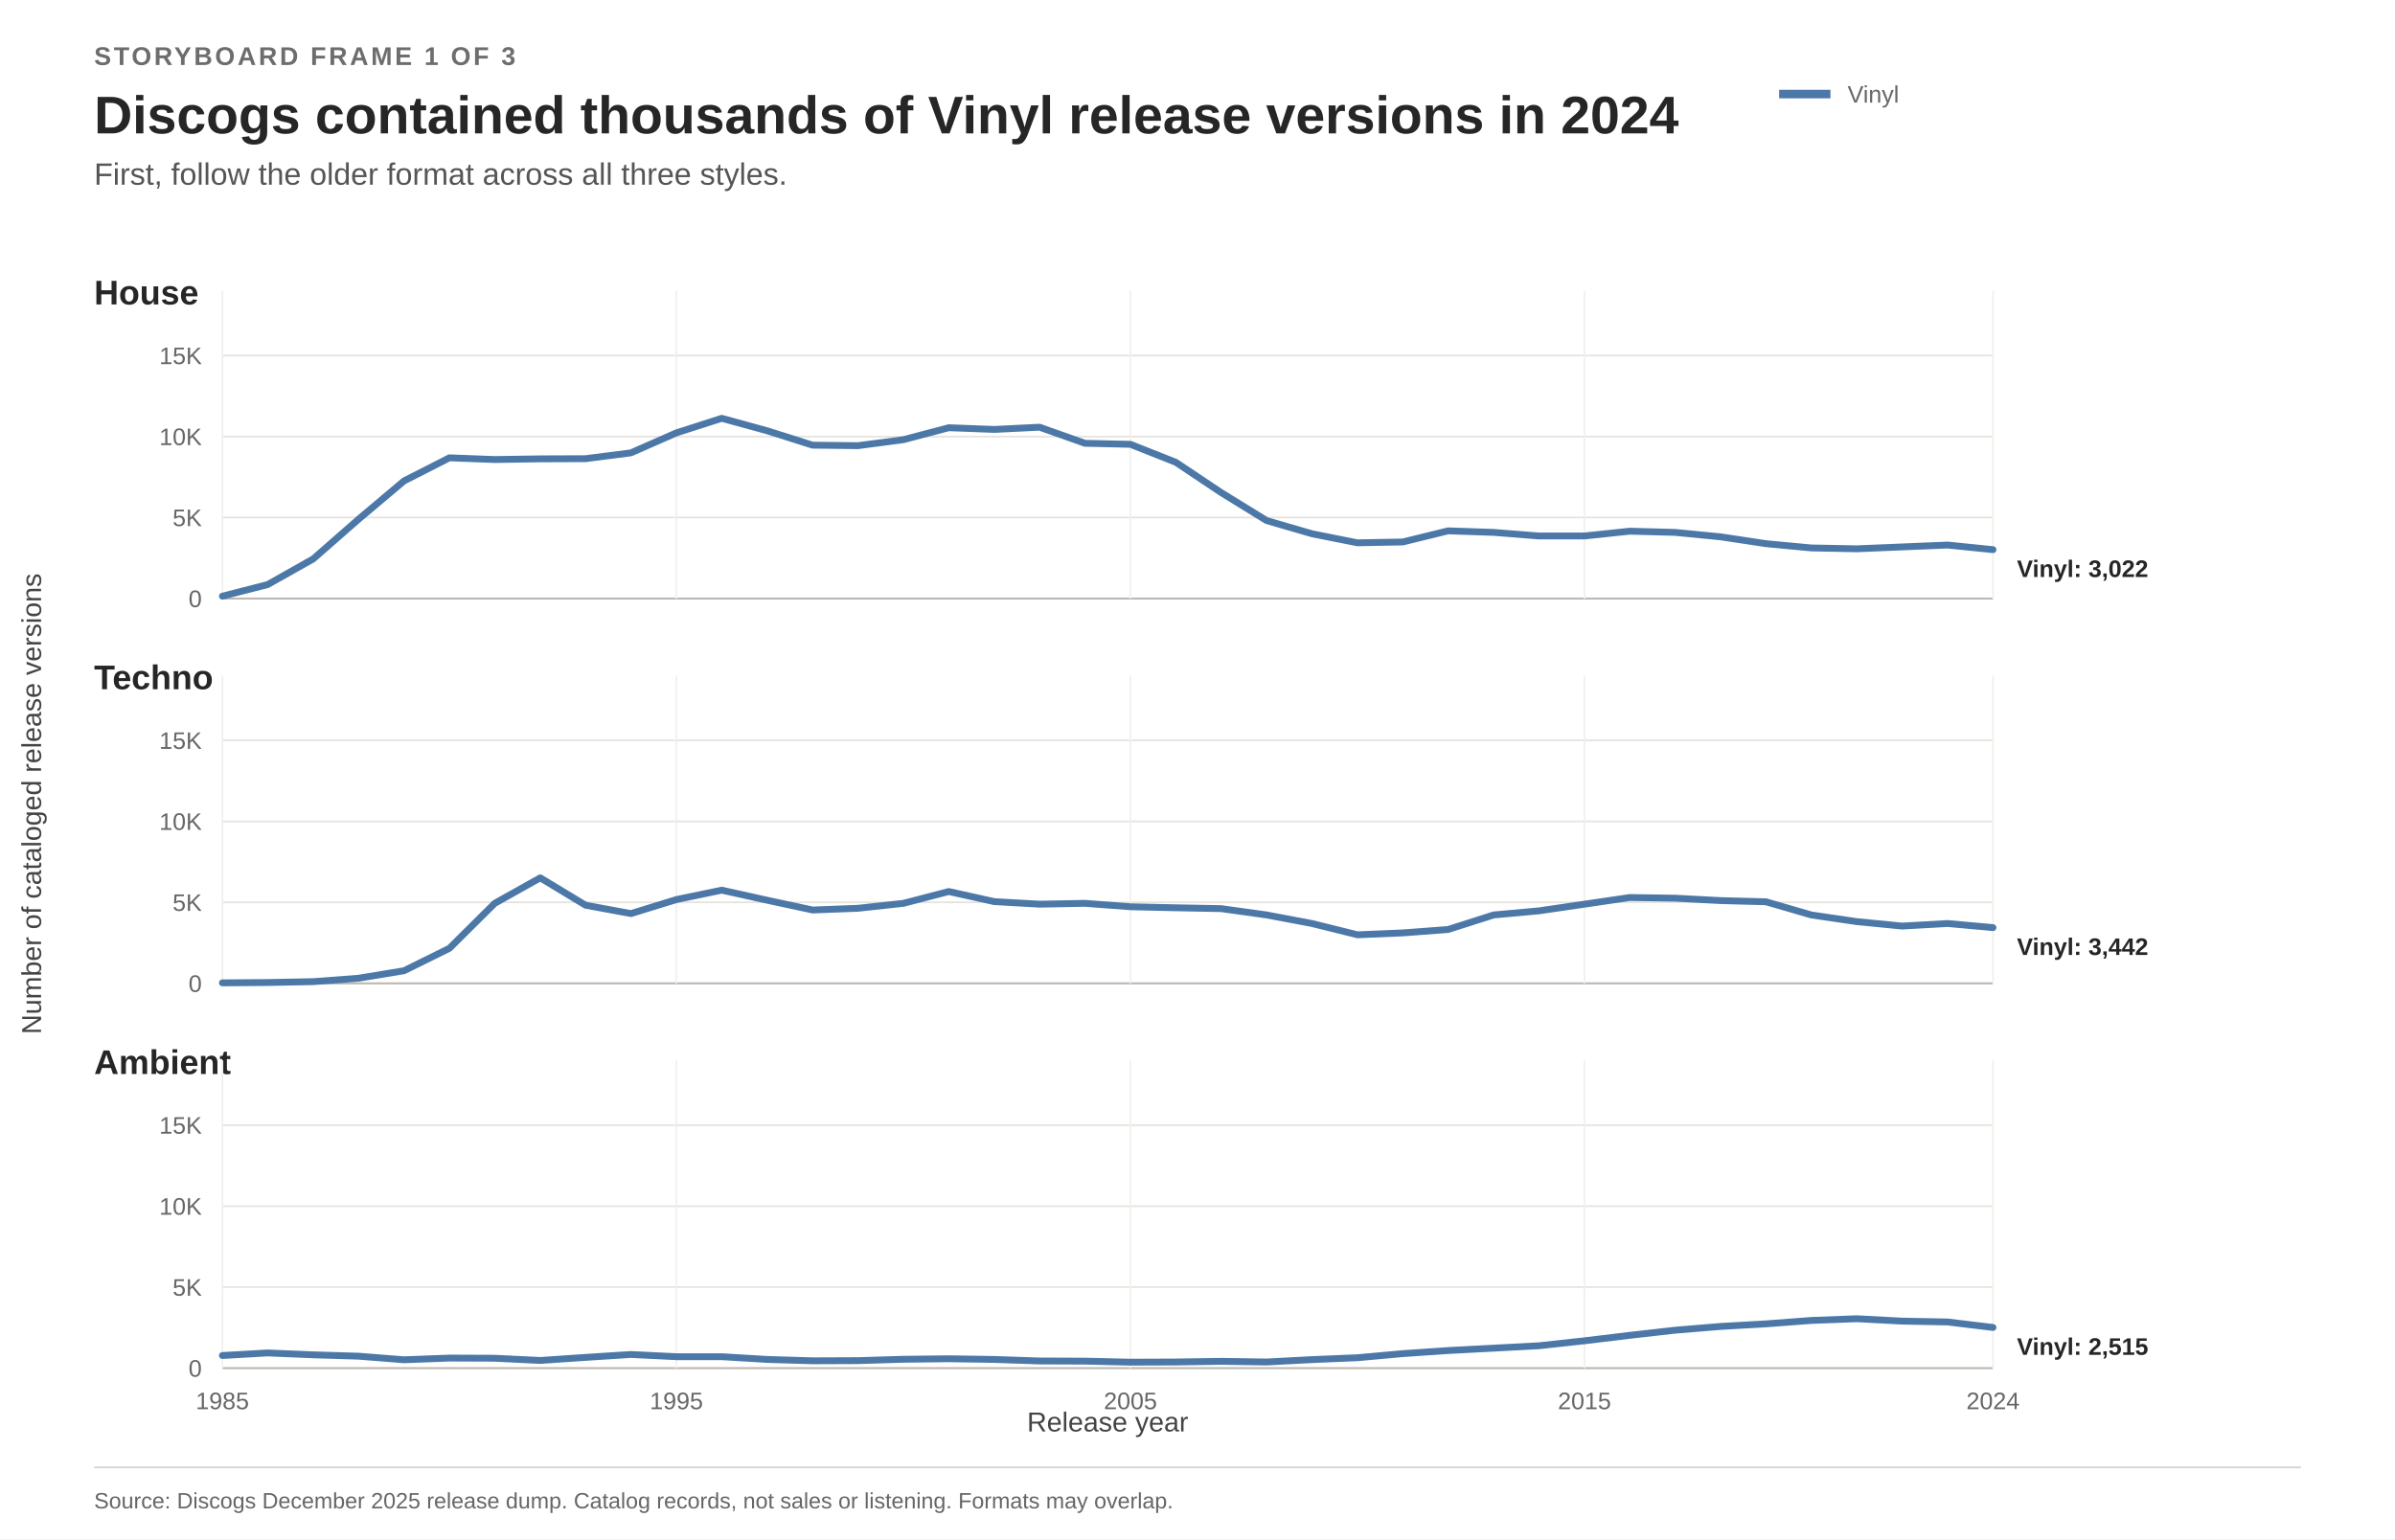
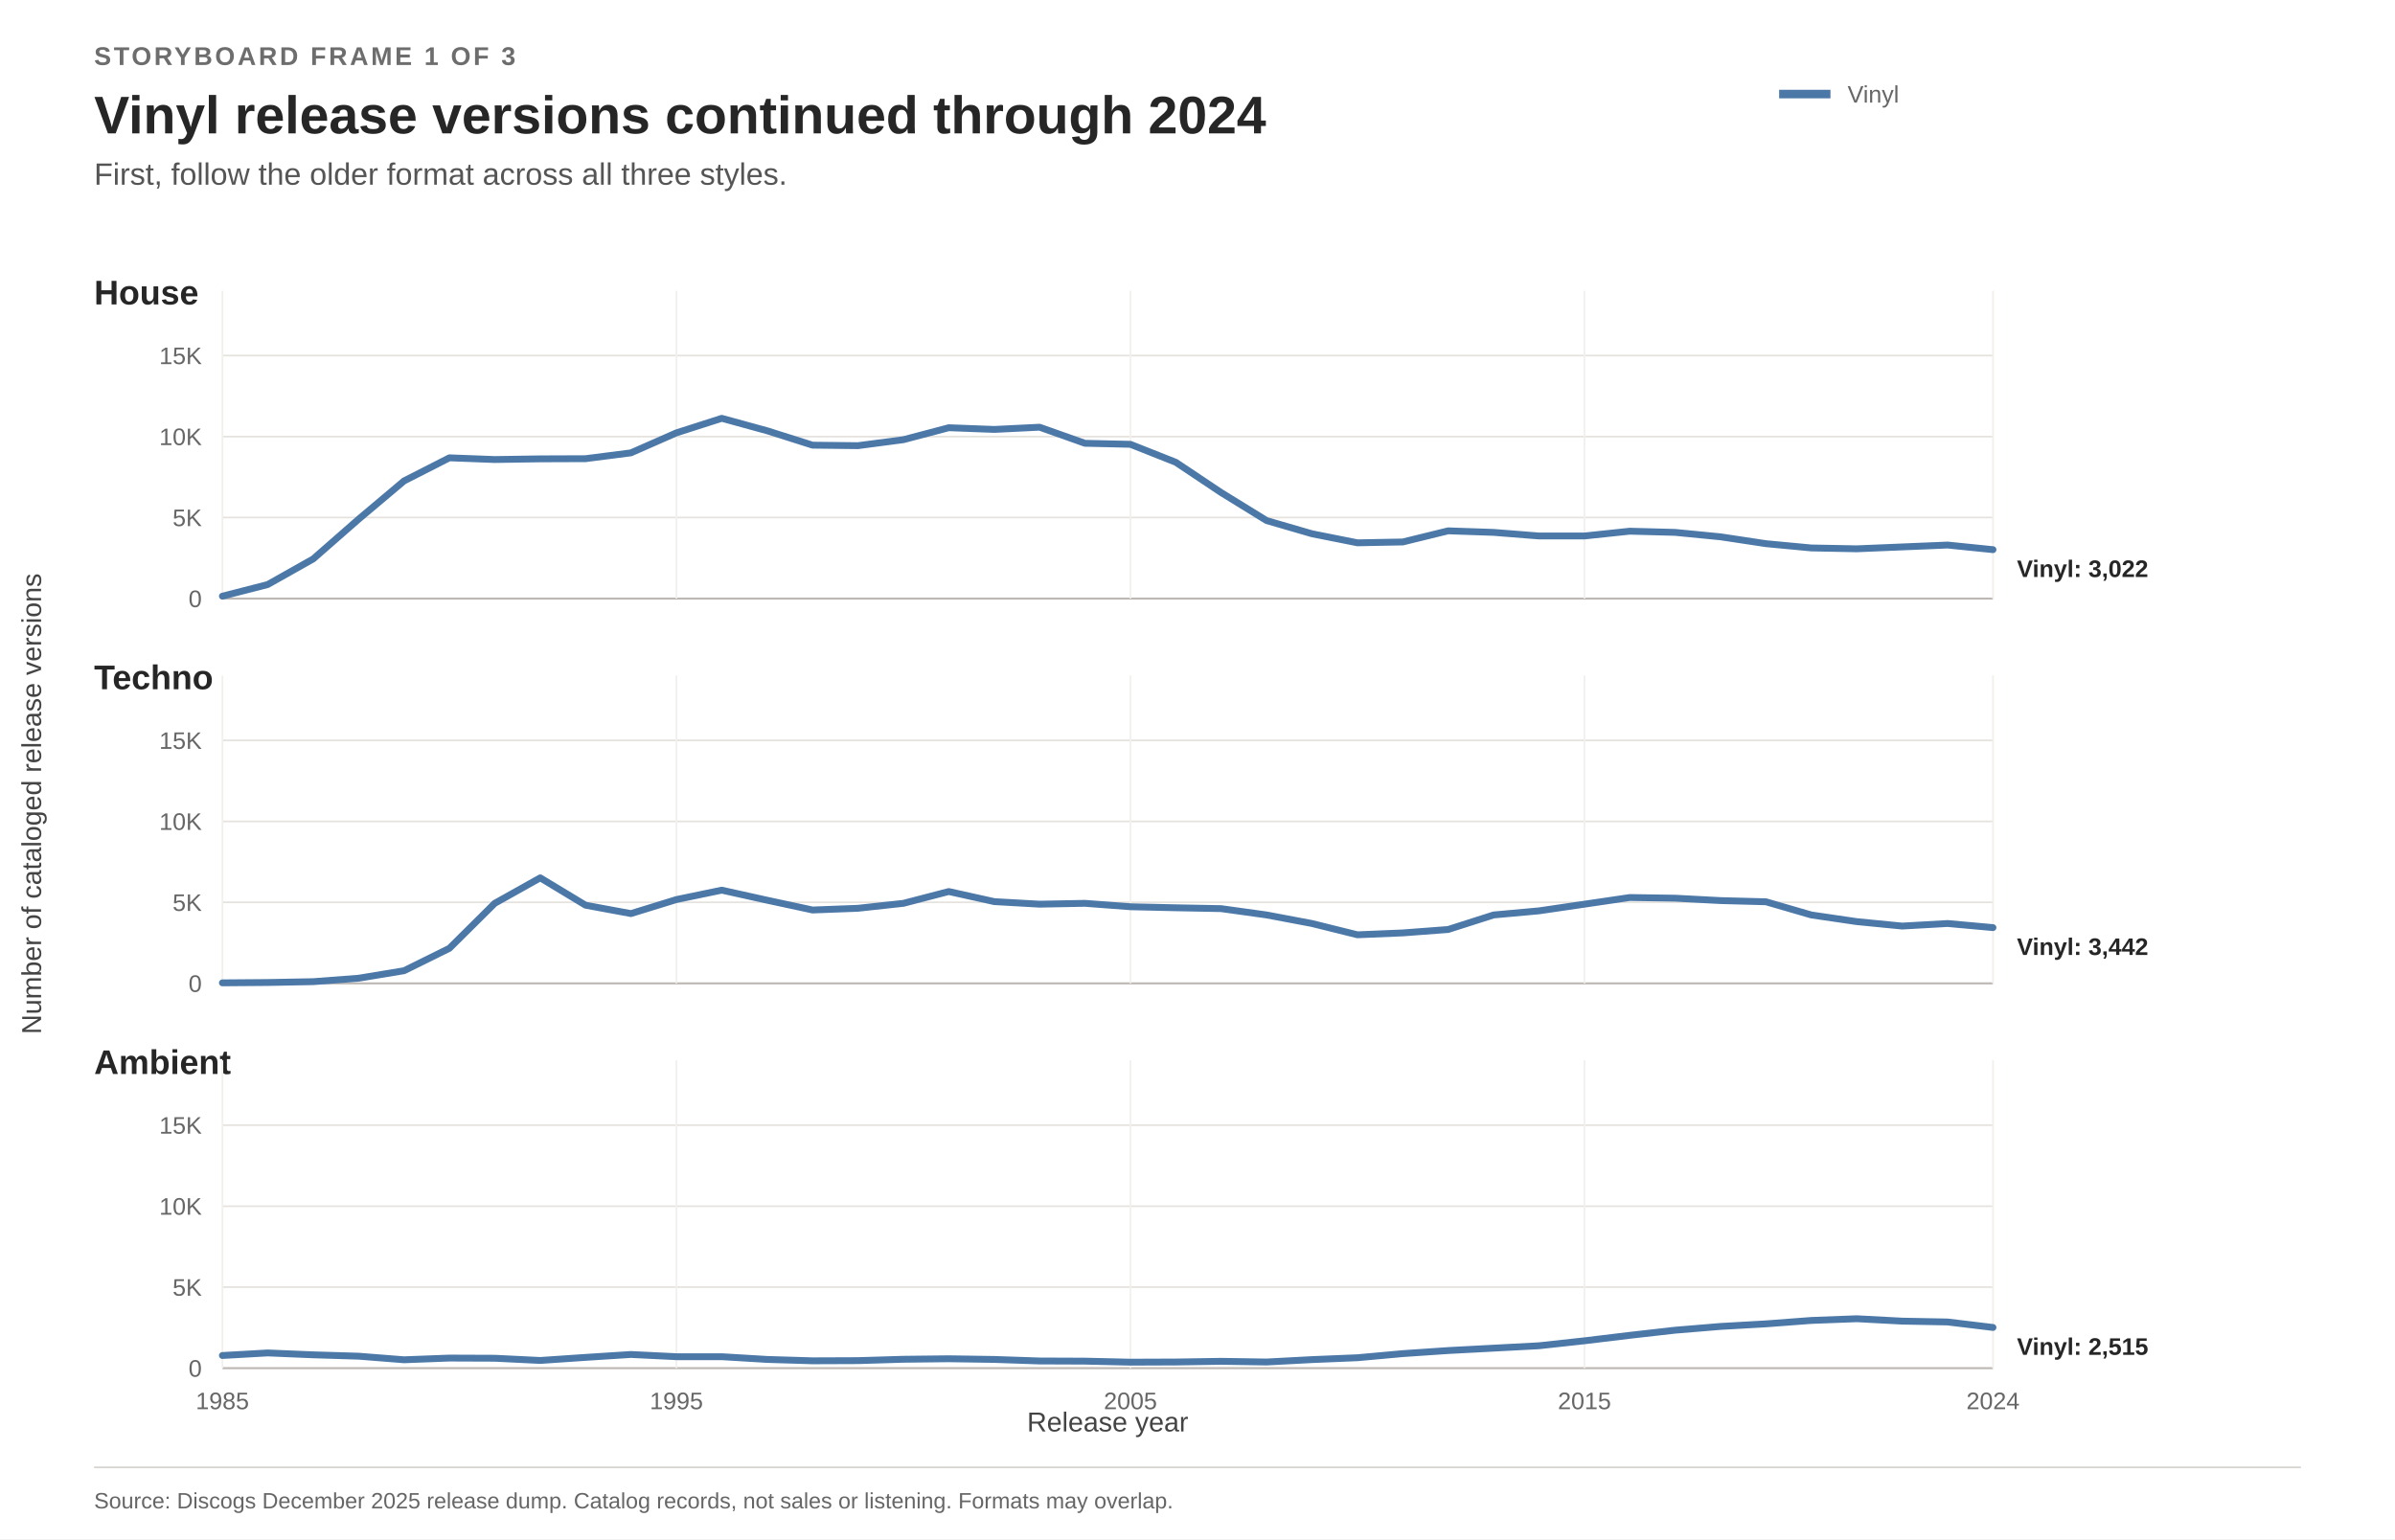
<svg xmlns="http://www.w3.org/2000/svg" width="1400" height="900" viewBox="0 0 1400 900" role="img" aria-labelledby="title desc">
  <rect width="100%" height="100%" fill="#ffffff" />
  <style>text{font-family:Arial,sans-serif;fill:#262626}.eyebrow{font-size:15px;font-weight:700;letter-spacing:1.5px;fill:#6d6d6d}.title{font-size:31px;font-weight:700}.subtitle{font-size:18px;fill:#555}.panel{font-size:20px;font-weight:700}.axis{font-size:14px;fill:#666}.axis-title{font-size:16px;fill:#444}.end{font-size:14px;font-weight:700}.source{font-size:13px;fill:#666}.grid{stroke:#e6e3df;stroke-width:1}.baseline{stroke:#bdb8b3;stroke-width:1.2}.cross{stroke:#9a612f;stroke-width:1.5;stroke-dasharray:5 5}.callout{font-size:13px;font-weight:700;fill:#7a4b25}.callout-year{font-size:18px;font-weight:700;fill:#7a4b25}</style>
  <text x="55" y="38" class="eyebrow">STORYBOARD FRAME 1 OF 3</text>
-   <text x="55" y="78" class="title">Discogs contained thousands of Vinyl release versions in 2024</text>
+   <text x="55" y="78" class="title">Vinyl release versions continued through 2024</text>
  <text x="55" y="108" class="subtitle">First, follow the older format across all three styles.</text>
  <line x1="1040" y1="55" x2="1070" y2="55" stroke="#4C78A8" stroke-width="5" />
  <text x="1080" y="60" class="axis">Vinyl</text>
  <text x="55" y="178" class="panel">House</text>
  <line x1="130" y1="350.0" x2="1165" y2="350.0" class="baseline" />
  <text x="118" y="355.0" class="axis" text-anchor="end">0</text>
  <line x1="130" y1="302.6" x2="1165" y2="302.6" class="grid" />
  <text x="118" y="307.632" class="axis" text-anchor="end">5K</text>
  <line x1="130" y1="255.3" x2="1165" y2="255.3" class="grid" />
  <text x="118" y="260.263" class="axis" text-anchor="end">10K</text>
  <line x1="130" y1="207.9" x2="1165" y2="207.9" class="grid" />
  <text x="118" y="212.895" class="axis" text-anchor="end">15K</text>
  <line x1="130.0" y1="170" x2="130.0" y2="350" stroke="#f2f0ed" />
  <line x1="395.4" y1="170" x2="395.4" y2="350" stroke="#f2f0ed" />
  <line x1="660.8" y1="170" x2="660.8" y2="350" stroke="#f2f0ed" />
  <line x1="926.2" y1="170" x2="926.2" y2="350" stroke="#f2f0ed" />
  <line x1="1165.0" y1="170" x2="1165.0" y2="350" stroke="#f2f0ed" />
  <polyline points="130.0,348.6 156.5,341.8 183.1,326.8 209.6,303.6 236.2,281.2 262.7,267.7 289.2,268.7 315.8,268.3 342.3,268.2 368.8,264.8 395.4,253.1 421.9,244.6 448.5,251.9 475.0,260.3 501.5,260.6 528.1,257.1 554.6,250.1 581.2,251.1 607.7,249.8 634.2,259.2 660.8,259.8 687.3,270.3 713.8,288.0 740.4,304.4 766.9,312.1 793.5,317.4 820.0,316.9 846.5,310.4 873.1,311.3 899.6,313.4 926.2,313.4 952.7,310.6 979.2,311.3 1005.8,313.9 1032.3,317.9 1058.8,320.4 1085.4,320.9 1111.9,319.8 1138.5,318.7 1165.0,321.4" fill="none" stroke="#4C78A8" stroke-width="4" stroke-linejoin="round" stroke-linecap="round" />
  <text x="1179" y="337.4" class="end">Vinyl: 3,022</text>
  <text x="55" y="403" class="panel">Techno</text>
  <line x1="130" y1="575.0" x2="1165" y2="575.0" class="baseline" />
  <text x="118" y="580.0" class="axis" text-anchor="end">0</text>
  <line x1="130" y1="527.6" x2="1165" y2="527.6" class="grid" />
  <text x="118" y="532.632" class="axis" text-anchor="end">5K</text>
  <line x1="130" y1="480.3" x2="1165" y2="480.3" class="grid" />
  <text x="118" y="485.263" class="axis" text-anchor="end">10K</text>
  <line x1="130" y1="432.9" x2="1165" y2="432.9" class="grid" />
  <text x="118" y="437.895" class="axis" text-anchor="end">15K</text>
  <line x1="130.0" y1="395" x2="130.0" y2="575" stroke="#f2f0ed" />
  <line x1="395.4" y1="395" x2="395.4" y2="575" stroke="#f2f0ed" />
  <line x1="660.8" y1="395" x2="660.8" y2="575" stroke="#f2f0ed" />
  <line x1="926.2" y1="395" x2="926.2" y2="575" stroke="#f2f0ed" />
  <line x1="1165.0" y1="395" x2="1165.0" y2="575" stroke="#f2f0ed" />
  <polyline points="130.0,574.7 156.5,574.5 183.1,574.0 209.6,572.0 236.2,567.6 262.7,554.5 289.2,528.2 315.8,513.3 342.3,529.3 368.8,534.2 395.4,526.0 421.9,520.5 448.5,526.4 475.0,532.1 501.5,531.1 528.1,528.2 554.6,521.3 581.2,527.2 607.7,528.7 634.2,528.2 660.8,530.2 687.3,530.8 713.8,531.3 740.4,535.0 766.9,540.0 793.5,546.6 820.0,545.5 846.5,543.5 873.1,535.0 899.6,532.6 926.2,528.7 952.7,524.8 979.2,525.2 1005.8,526.6 1032.3,527.3 1058.8,535.0 1085.4,538.9 1111.9,541.5 1138.5,540.0 1165.0,542.4" fill="none" stroke="#4C78A8" stroke-width="4" stroke-linejoin="round" stroke-linecap="round" />
  <text x="1179" y="558.4" class="end">Vinyl: 3,442</text>
  <text x="55" y="628" class="panel">Ambient</text>
  <line x1="130" y1="800.0" x2="1165" y2="800.0" class="baseline" />
  <text x="118" y="805.0" class="axis" text-anchor="end">0</text>
  <line x1="130" y1="752.6" x2="1165" y2="752.6" class="grid" />
  <text x="118" y="757.632" class="axis" text-anchor="end">5K</text>
  <line x1="130" y1="705.3" x2="1165" y2="705.3" class="grid" />
  <text x="118" y="710.263" class="axis" text-anchor="end">10K</text>
  <line x1="130" y1="657.9" x2="1165" y2="657.9" class="grid" />
  <text x="118" y="662.895" class="axis" text-anchor="end">15K</text>
  <line x1="130.0" y1="620" x2="130.0" y2="800" stroke="#f2f0ed" />
  <text x="130.0" y="824" class="axis" text-anchor="middle">1985</text>
  <line x1="395.4" y1="620" x2="395.4" y2="800" stroke="#f2f0ed" />
  <text x="395.4" y="824" class="axis" text-anchor="middle">1995</text>
  <line x1="660.8" y1="620" x2="660.8" y2="800" stroke="#f2f0ed" />
  <text x="660.8" y="824" class="axis" text-anchor="middle">2005</text>
  <line x1="926.2" y1="620" x2="926.2" y2="800" stroke="#f2f0ed" />
  <text x="926.2" y="824" class="axis" text-anchor="middle">2015</text>
  <line x1="1165.0" y1="620" x2="1165.0" y2="800" stroke="#f2f0ed" />
  <text x="1165.0" y="824" class="axis" text-anchor="middle">2024</text>
  <polyline points="130.0,792.6 156.5,791.1 183.1,792.2 209.6,793.0 236.2,795.1 262.7,794.1 289.2,794.2 315.8,795.5 342.3,793.7 368.8,792.0 395.4,793.3 421.9,793.3 448.5,794.9 475.0,795.7 501.5,795.6 528.1,794.8 554.6,794.5 581.2,794.9 607.7,795.8 634.2,795.9 660.8,796.5 687.3,796.4 713.8,796.0 740.4,796.4 766.9,795.0 793.5,793.9 820.0,791.5 846.5,789.7 873.1,788.3 899.6,786.9 926.2,784.0 952.7,780.8 979.2,777.8 1005.8,775.6 1032.3,774.1 1058.8,772.1 1085.4,771.1 1111.9,772.5 1138.5,773.0 1165.0,776.2" fill="none" stroke="#4C78A8" stroke-width="4" stroke-linejoin="round" stroke-linecap="round" />
  <text x="1179" y="792.2" class="end">Vinyl: 2,515</text>
  <text x="647.5" y="837" class="axis-title" text-anchor="middle">Release year</text>
  <text x="24" y="470" class="axis-title" text-anchor="middle" transform="rotate(-90 24 470)">Number of cataloged release versions</text>
  <line x1="55" y1="858" x2="1345" y2="858" stroke="#d7d3cf" />
  <text x="55" y="882" class="source">Source: Discogs December 2025 release dump. Catalog records, not sales or listening. Formats may overlap.</text>
</svg>
